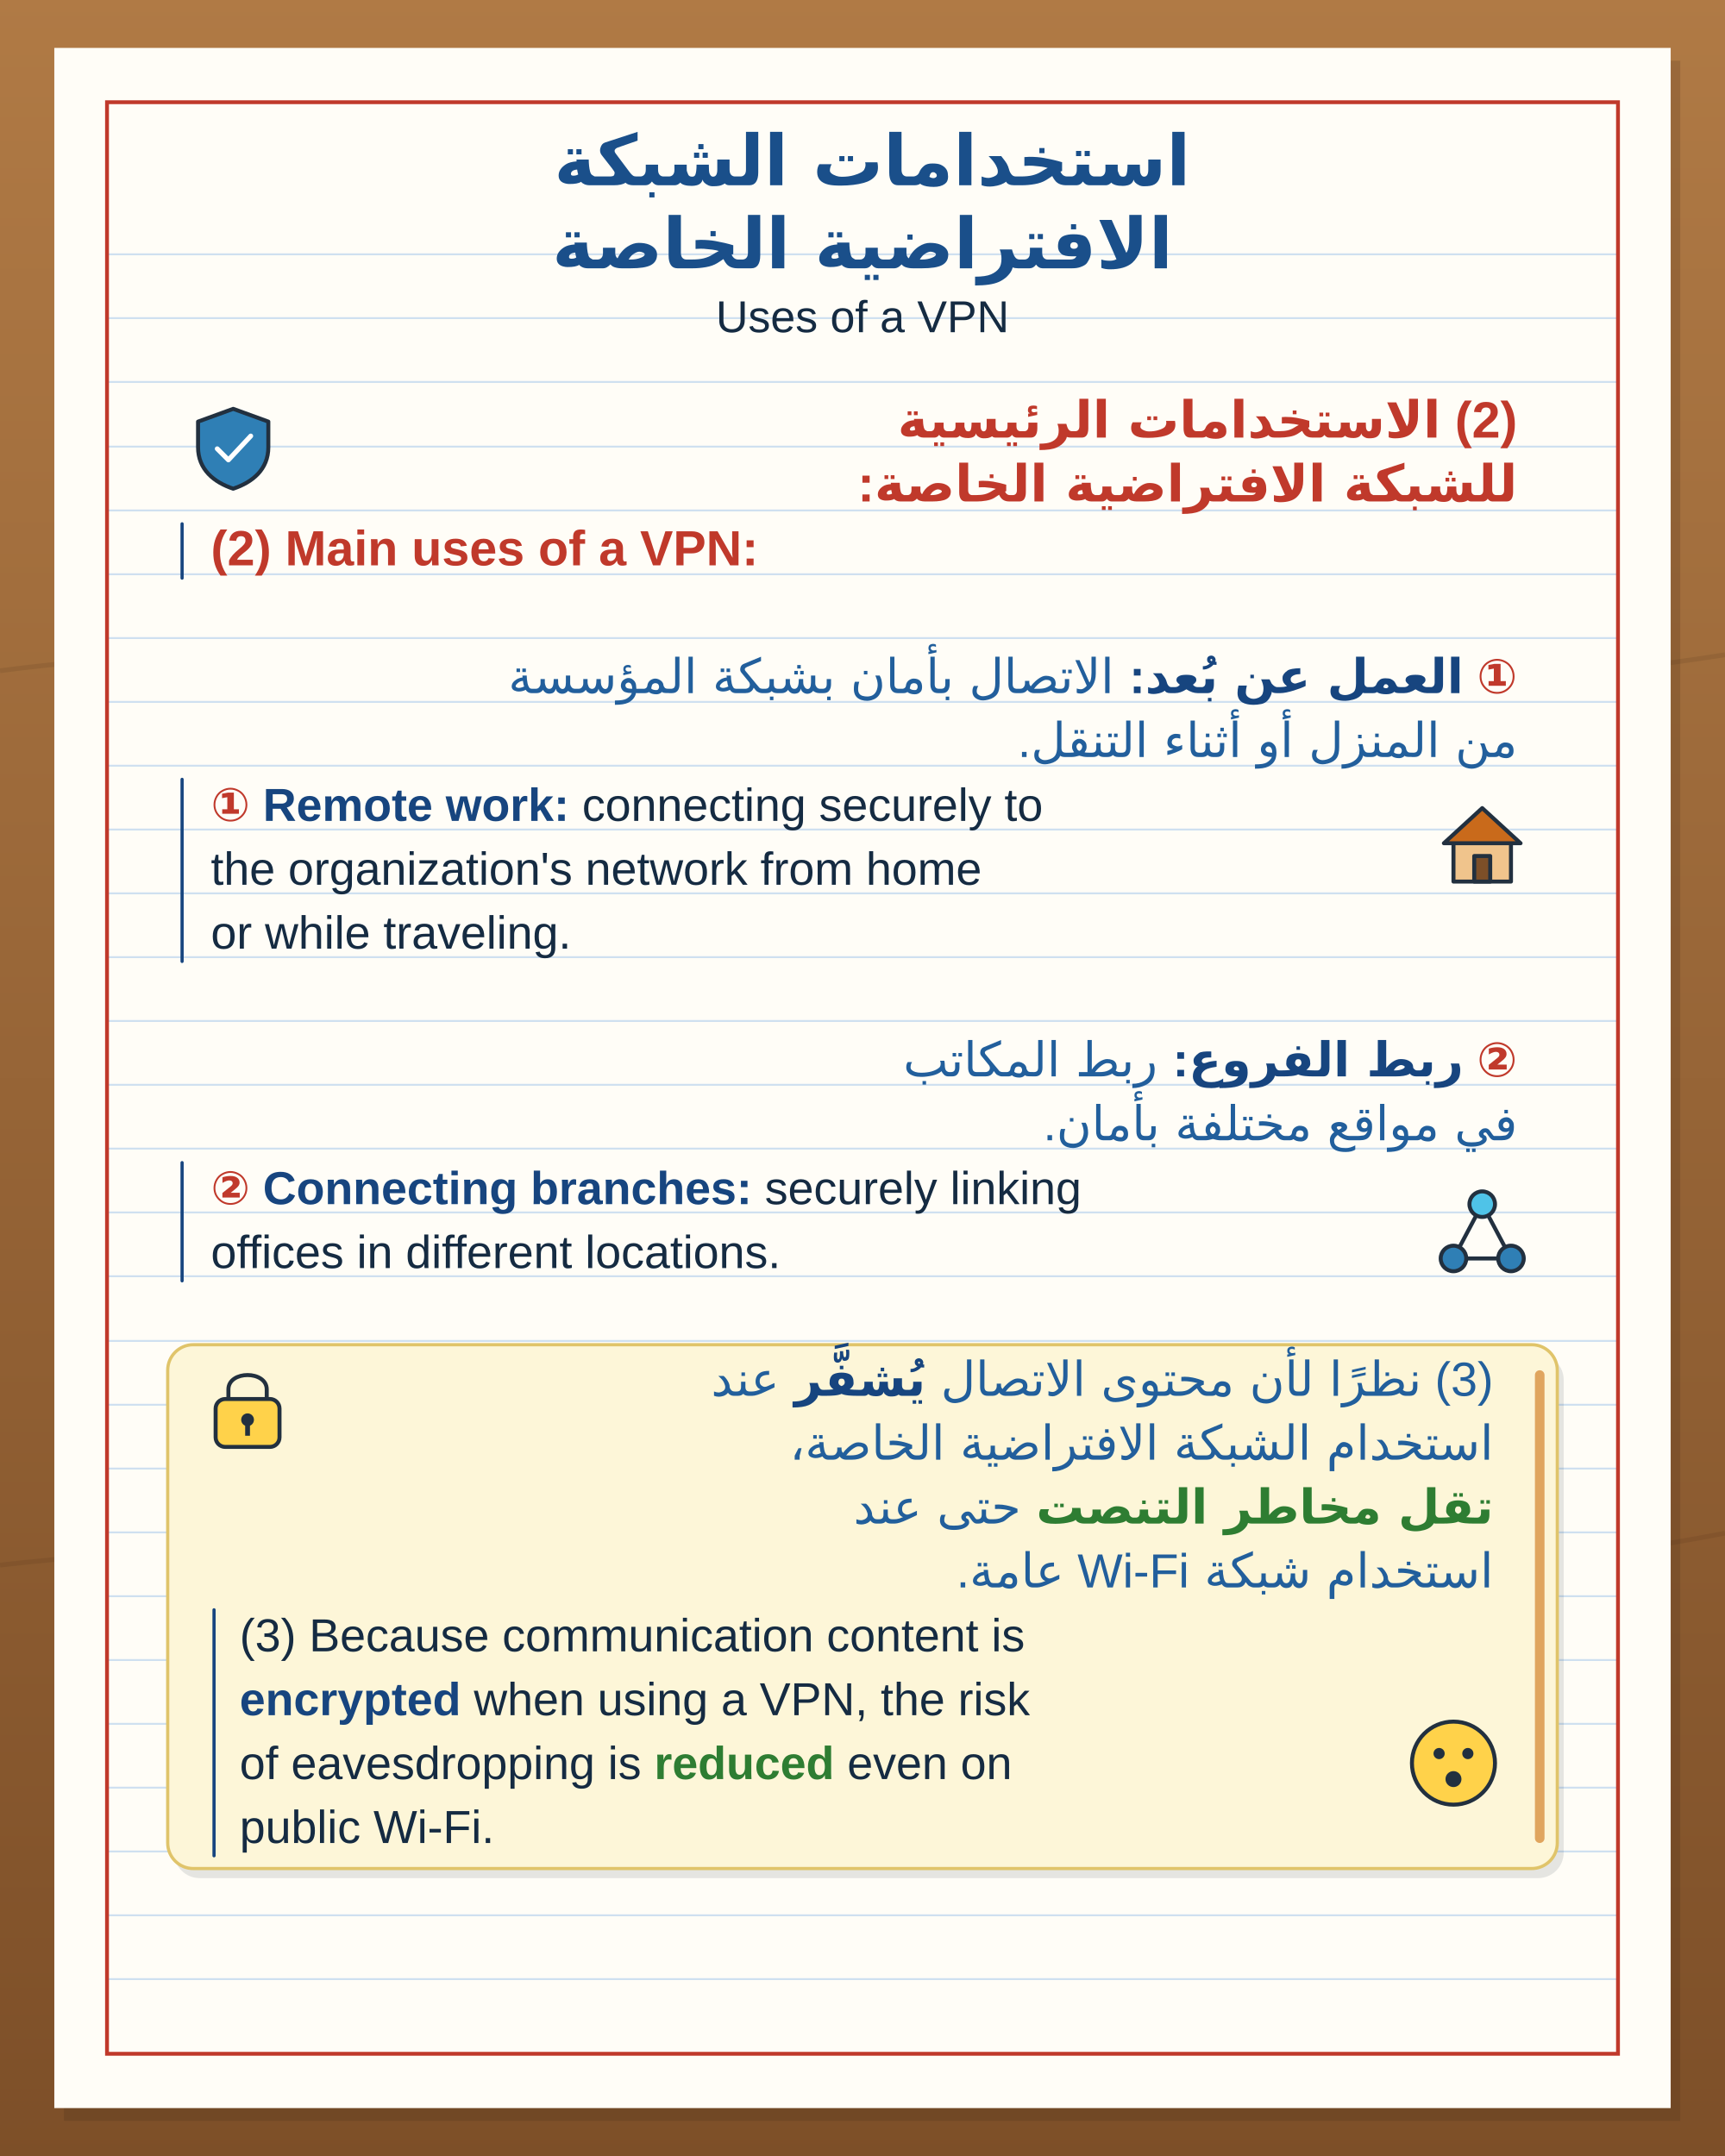
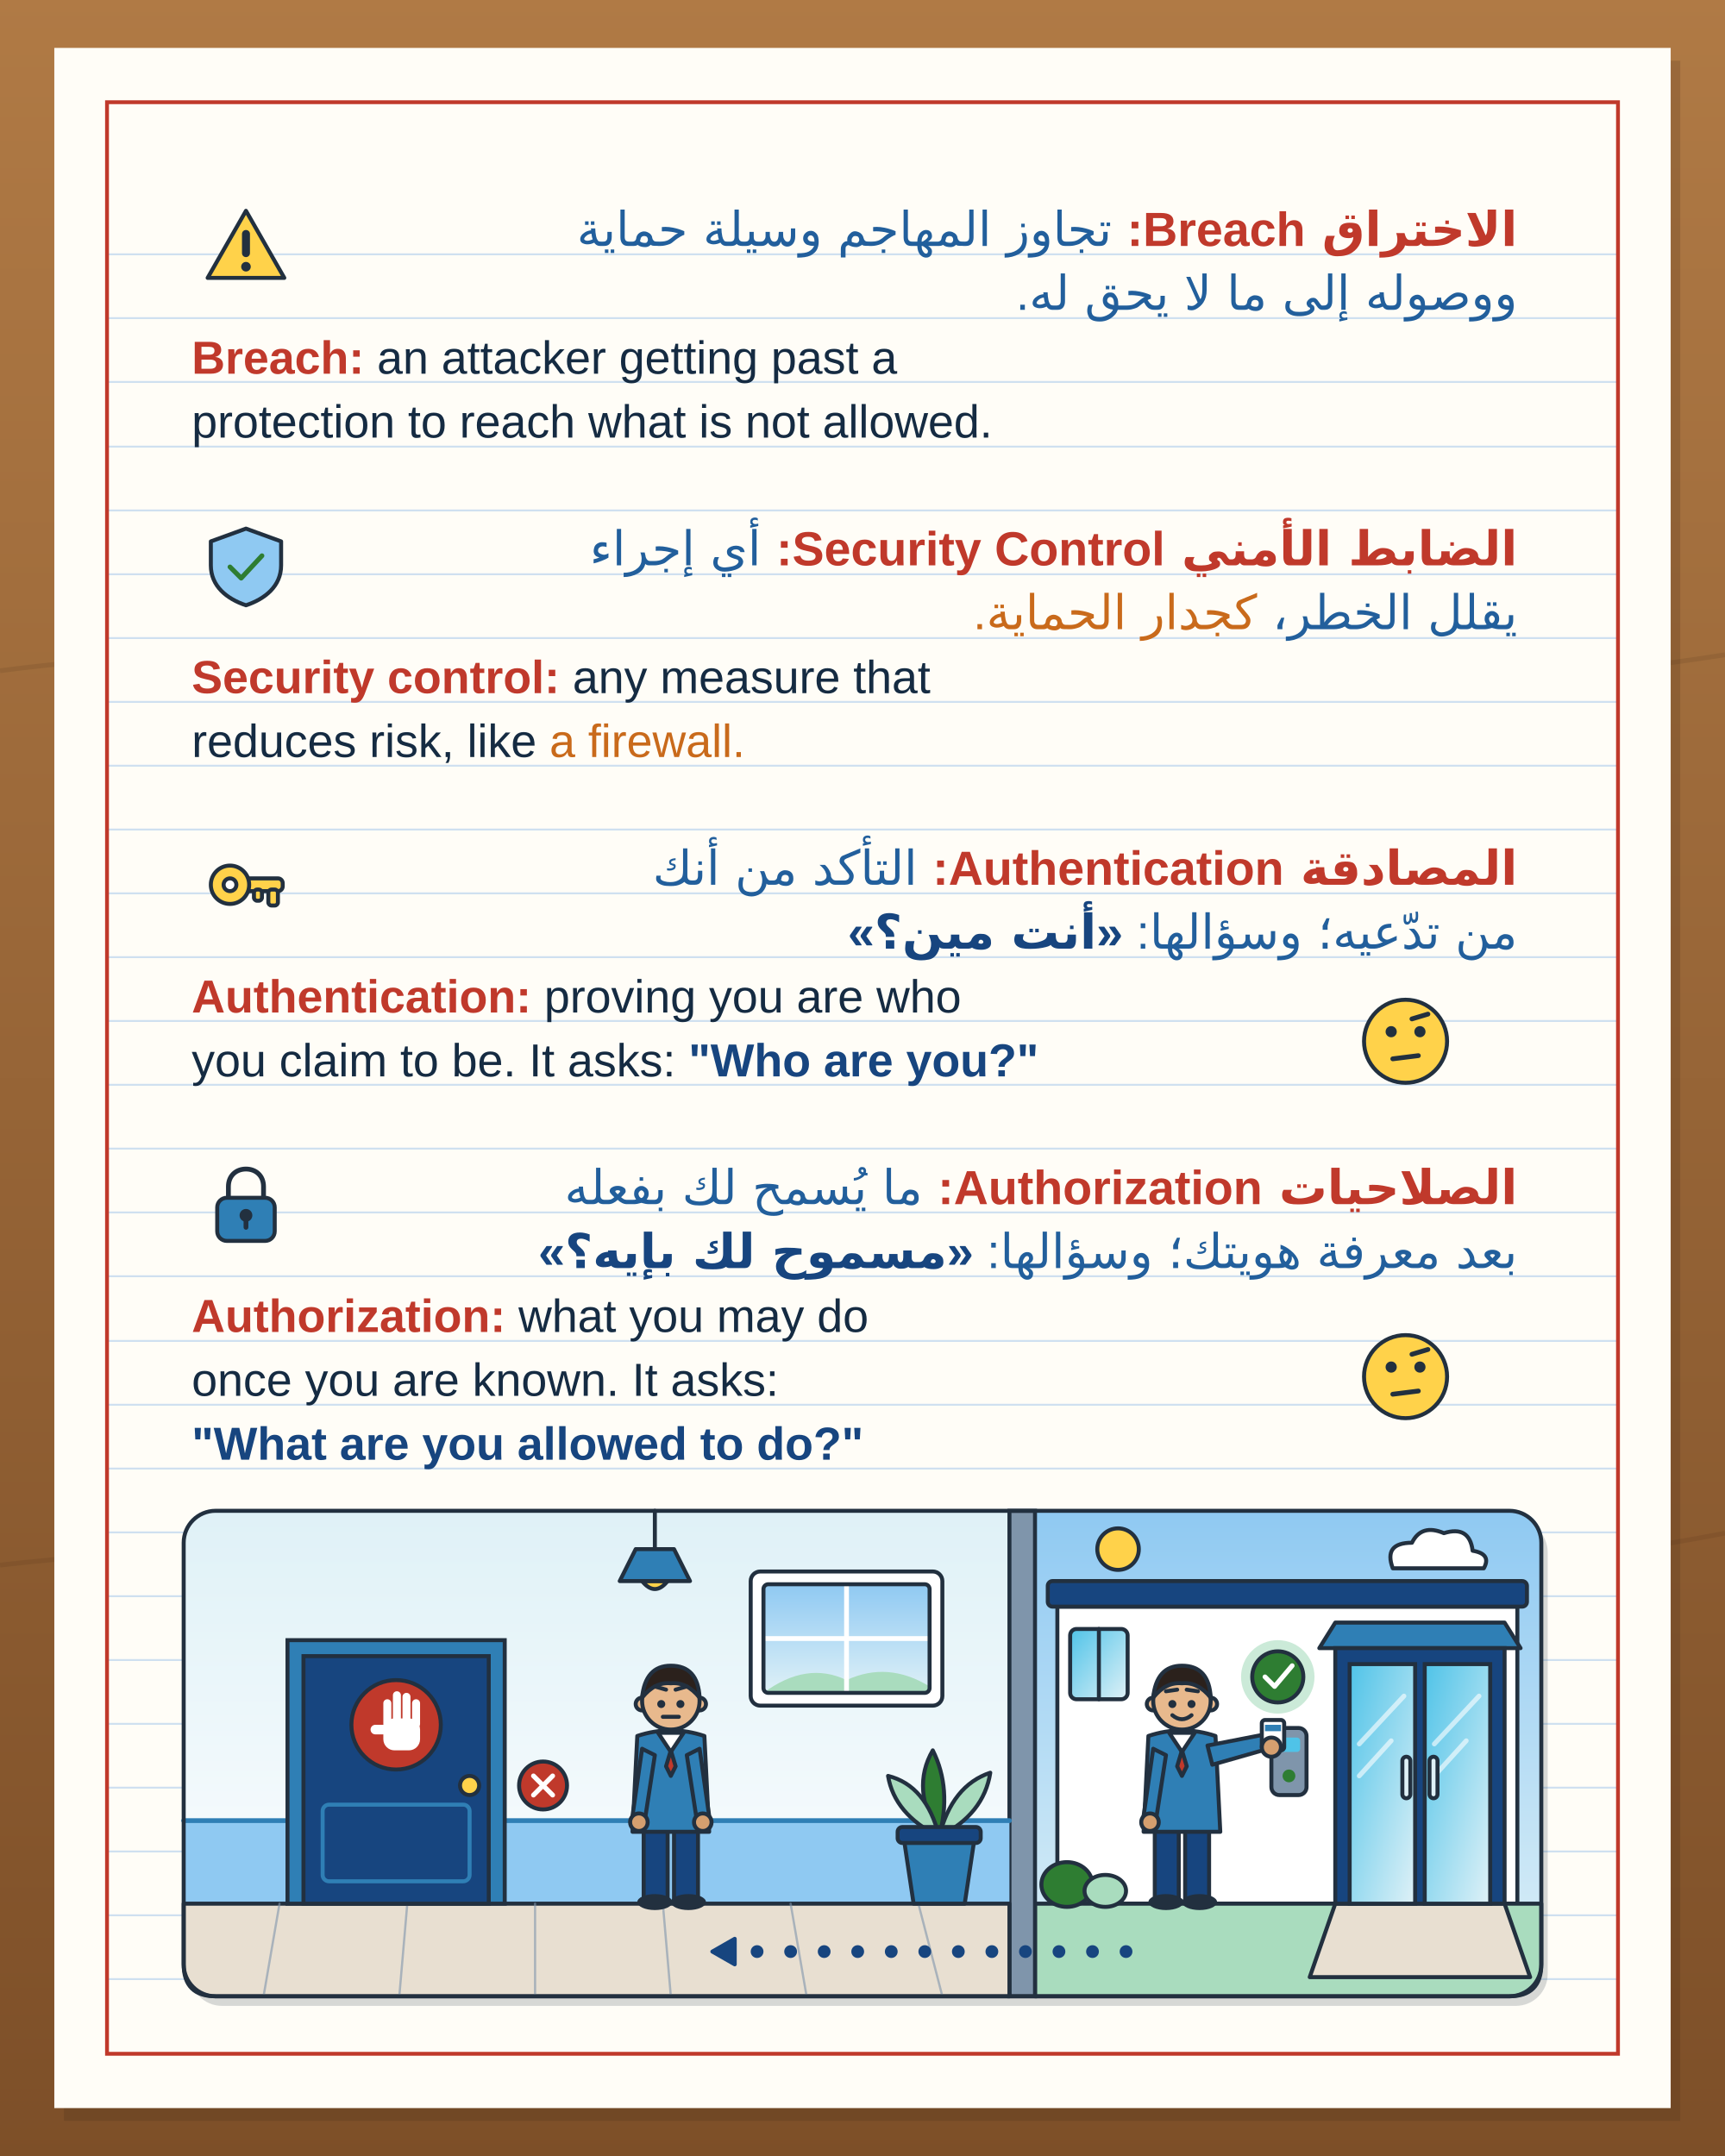
<svg xmlns="http://www.w3.org/2000/svg" width="1080" height="1350" viewBox="0 0 1080 1350" preserveAspectRatio="xMidYMid meet" style="width:100%;height:auto;max-width:1080px;display:block;margin:0 auto;">
  <defs>
    <linearGradient id="pmDesk" x1="0" y1="0" x2="0" y2="1">
      <stop offset="0" stop-color="#b07a45" />
      <stop offset="1" stop-color="#7d4f28" />
    </linearGradient>
    <pattern id="pmRules" x="0" y="120" width="1080" height="40" patternUnits="userSpaceOnUse">
      <line x1="0" y1="39.5" x2="1080" y2="39.5" stroke="#cfe0f0" stroke-width="1.4" />
    </pattern>
  </defs>
  <rect x="0" y="0" width="1080" height="1350" fill="url(#pmDesk)" />
  <path d="M0 420 C 300 380, 700 470, 1080 410" fill="none" stroke="#3a2411" stroke-width="3" opacity=".12" />
  <path d="M0 980 C 350 940, 720 1030, 1080 960" fill="none" stroke="#3a2411" stroke-width="3" opacity=".12" />
  <rect x="40" y="38" width="1012" height="1290" fill="#3a2411" opacity=".18" />
  <rect x="34" y="30" width="1012" height="1290" fill="#fffdf7" />
  <rect x="67" y="120" width="946" height="1152" fill="url(#pmRules)" />
  <rect x="67" y="64" width="946" height="1222" fill="none" stroke="#c0392b" stroke-width="2.4" />
-   <rect x="109" y="848" width="870" height="328" rx="16" fill="#22303f" opacity=".12" />
-   <rect x="105" y="842" width="870" height="328" rx="16" fill="#fdf6d8" stroke="#e0c46a" stroke-width="2" />
-   <rect x="961" y="858" width="6" height="296" rx="3" fill="#e0a55e" />
-   <line x1="114" y1="328" x2="114" y2="362" stroke="#17457f" stroke-width="2" stroke-linecap="round" />
-   <line x1="114" y1="488" x2="114" y2="602" stroke="#17457f" stroke-width="2" stroke-linecap="round" />
-   <line x1="114" y1="728" x2="114" y2="802" stroke="#17457f" stroke-width="2" stroke-linecap="round" />
-   <line x1="134" y1="1008" x2="134" y2="1162" stroke="#17457f" stroke-width="2" stroke-linecap="round" />
-   <g transform="translate(118 252)">
-     <path d="M28 4 L50 12 L50 28 C50 42 40 50 28 54 C16 50 6 42 6 28 L6 12 Z" fill="#2f7fb5" stroke="#22303f" stroke-width="2.5" stroke-linecap="round" stroke-linejoin="round" />
-     <path d="M18 29 L25 36 L39 21" fill="none" stroke="#ffffff" stroke-width="3" stroke-linecap="round" stroke-linejoin="round" />
-   </g>
-   <g transform="translate(900 500)">
-     <rect x="10" y="24" width="36" height="28" fill="#f0c48c" stroke="#22303f" stroke-width="2.5" stroke-linejoin="round" />
-     <path d="M4 28 L28 6 L52 28 Z" fill="#c96a1b" stroke="#22303f" stroke-width="2.5" stroke-linecap="round" stroke-linejoin="round" />
-     <rect x="23" y="36" width="10" height="16" fill="#7d4f28" stroke="#22303f" stroke-width="2.5" stroke-linejoin="round" />
-   </g>
-   <g transform="translate(900 744)">
-     <line x1="10" y1="44" x2="28" y2="10" stroke="#22303f" stroke-width="2.5" stroke-linecap="round" />
-     <line x1="28" y1="10" x2="46" y2="44" stroke="#22303f" stroke-width="2.5" stroke-linecap="round" />
-     <line x1="10" y1="44" x2="46" y2="44" stroke="#22303f" stroke-width="2.5" stroke-linecap="round" />
-     <circle cx="28" cy="10" r="8" fill="#4fc3e8" stroke="#22303f" stroke-width="2.5" />
-     <circle cx="10" cy="44" r="8" fill="#2f7fb5" stroke="#22303f" stroke-width="2.5" />
-     <circle cx="46" cy="44" r="8" fill="#2f7fb5" stroke="#22303f" stroke-width="2.5" />
-   </g>
-   <g transform="translate(127 852)">
-     <path d="M16 26 L16 18 C16 6 40 6 40 18 L40 26" fill="none" stroke="#22303f" stroke-width="2.5" stroke-linecap="round" stroke-linejoin="round" />
-     <rect x="8" y="24" width="40" height="30" rx="6" fill="#ffd24a" stroke="#22303f" stroke-width="2.5" />
-     <circle cx="28" cy="37" r="4" fill="#22303f" />
-     <rect x="26.5" y="38" width="3" height="9" fill="#22303f" />
-   </g>
-   <g transform="translate(910 1104)">
+   <g>
+     <defs>
+       <linearGradient id="ilSky" x1="0" y1="0" x2="0" y2="1">
+         <stop offset="0" stop-color="#8fc9f2" />
+         <stop offset="1" stop-color="#dff1f7" />
+       </linearGradient>
+       <linearGradient id="ilWall" x1="0" y1="0" x2="0" y2="1">
+         <stop offset="0" stop-color="#dff1f7" />
+         <stop offset="1" stop-color="#ffffff" />
+       </linearGradient>
+       <linearGradient id="ilGlass" x1="0" y1="0" x2="1" y2="1">
+         <stop offset="0" stop-color="#4fc3e8" />
+         <stop offset="1" stop-color="#dff1f7" />
+       </linearGradient>
+     </defs>
+     <rect x="119" y="952" width="850" height="304" rx="20" fill="#22303f" opacity=".18" />
+     <path d="M135 946 H632 V1250 H135 Q115 1250 115 1230 V966 Q115 946 135 946 Z" fill="url(#ilWall)" />
+     <path d="M648 946 H945 Q965 946 965 966 V1230 Q965 1250 945 1250 H648 Z" fill="url(#ilSky)" />
+     <circle cx="700" cy="970" r="13" fill="#ffd24a" stroke="#22303f" stroke-width="2.5" />
+     <path d="M872 982 Q866 966 884 966 Q890 954 904 960 Q920 955 922 971 Q934 973 929 982 Z" fill="#ffffff" stroke="#22303f" stroke-width="2.5" stroke-linejoin="round" />
+     <rect x="662" y="1006" width="288" height="186" fill="#ffffff" stroke="#22303f" stroke-width="2.5" />
+     <rect x="656" y="990" width="300" height="16" rx="3" fill="#17457f" stroke="#22303f" stroke-width="2.5" />
+     <rect x="670" y="1020" width="36" height="44" rx="4" fill="url(#ilGlass)" stroke="#22303f" stroke-width="2.5" />
+     <line x1="688" y1="1020" x2="688" y2="1064" stroke="#22303f" stroke-width="2.5" stroke-linecap="round" />
+     <path d="M648 1192 H965 V1230 Q965 1250 945 1250 H648 Z" fill="#a9dcbe" stroke="#22303f" stroke-width="2.5" stroke-linejoin="round" />
+     <polygon points="836,1192 942,1192 958,1238 820,1238" fill="#e8dfd1" stroke="#22303f" stroke-width="2.5" stroke-linejoin="round" />
+     <ellipse cx="668" cy="1180" rx="16" ry="14" fill="#2e7d32" stroke="#22303f" stroke-width="2.5" />
+     <ellipse cx="692" cy="1184" rx="13" ry="10" fill="#a9dcbe" stroke="#22303f" stroke-width="2.5" />
+     <polygon points="826,1032 952,1032 942,1016 836,1016" fill="#2f7fb5" stroke="#22303f" stroke-width="2.5" stroke-linejoin="round" />
+     <rect x="836" y="1032" width="106" height="160" fill="#17457f" stroke="#22303f" stroke-width="2.5" />
+     <rect x="845" y="1042" width="41" height="150" fill="url(#ilGlass)" stroke="#22303f" stroke-width="2.5" />
+     <rect x="892" y="1042" width="41" height="150" fill="url(#ilGlass)" stroke="#22303f" stroke-width="2.5" />
+     <path d="M851 1092 L879 1062 M851 1112 L871 1090 M898 1092 L926 1062 M898 1112 L918 1090" fill="none" stroke="#ffffff" stroke-width="3" stroke-linecap="round" opacity=".6" />
+     <rect x="878" y="1100" width="5" height="26" rx="2.5" fill="#dff1f7" stroke="#22303f" stroke-width="2.5" />
+     <rect x="895" y="1100" width="5" height="26" rx="2.5" fill="#dff1f7" stroke="#22303f" stroke-width="2.5" />
+     <rect x="796" y="1082" width="22" height="42" rx="5" fill="#7f95ab" stroke="#22303f" stroke-width="2.5" />
+     <rect x="800" y="1088" width="14" height="9" rx="2" fill="#4fc3e8" />
+     <circle cx="807" cy="1112" r="4" fill="#2e7d32" />
+     <circle cx="800" cy="1050" r="23" fill="#a9dcbe" opacity=".6" />
+     <circle cx="800" cy="1050" r="16" fill="#2e7d32" stroke="#22303f" stroke-width="2.5" />
+     <path d="M792 1050 L798 1056 L809 1043" fill="none" stroke="#ffffff" stroke-width="3" stroke-linecap="round" stroke-linejoin="round" />
+     <rect x="632" y="946" width="16" height="304" fill="#7f95ab" stroke="#22303f" stroke-width="2.5" />
+     <rect x="115" y="1140" width="517" height="52" fill="#8fc9f2" />
+     <path d="M115 1140 H632" fill="none" stroke="#2f7fb5" stroke-width="3" stroke-linecap="round" />
+     <path d="M115 1192 H632 V1250 H135 Q115 1250 115 1230 Z" fill="#e8dfd1" stroke="#22303f" stroke-width="2.5" stroke-linejoin="round" />
+     <path d="M175 1192 L165 1250 M255 1192 L250 1250 M335 1192 L335 1250 M415 1192 L420 1250 M495 1192 L505 1250 M575 1192 L590 1250" fill="none" stroke="#7f95ab" stroke-width="1.4" stroke-linecap="round" opacity=".6" />
+     <line x1="410" y1="946" x2="410" y2="970" stroke="#22303f" stroke-width="2.5" stroke-linecap="round" />
+     <path d="M402 990 Q410 1000 418 990 Z" fill="#ffd24a" stroke="#22303f" stroke-width="2.5" stroke-linejoin="round" />
+     <path d="M388 990 L432 990 L422 970 L398 970 Z" fill="#2f7fb5" stroke="#22303f" stroke-width="2.5" stroke-linejoin="round" />
+     <rect x="470" y="984" width="120" height="84" rx="6" fill="#ffffff" stroke="#22303f" stroke-width="2.5" />
+     <rect x="478" y="992" width="104" height="68" rx="3" fill="url(#ilSky)" />
+     <path d="M478 1060 Q505 1040 530 1052 Q556 1040 582 1056 V1060 Z" fill="#a9dcbe" />
+     <path d="M530 992 V1060 M478 1026 H582" fill="none" stroke="#ffffff" stroke-width="3" stroke-linecap="round" />
+     <rect x="478" y="992" width="104" height="68" rx="3" fill="none" stroke="#22303f" stroke-width="2.5" />
+     <path d="M588 1150 Q570 1120 584 1096 Q596 1120 588 1150 Z" fill="#2e7d32" stroke="#22303f" stroke-width="2.5" stroke-linejoin="round" />
+     <path d="M588 1150 Q560 1136 556 1112 Q580 1118 588 1150 Z" fill="#a9dcbe" stroke="#22303f" stroke-width="2.5" stroke-linejoin="round" />
+     <path d="M588 1150 Q616 1136 620 1110 Q596 1118 588 1150 Z" fill="#a9dcbe" stroke="#22303f" stroke-width="2.5" stroke-linejoin="round" />
+     <polygon points="566,1152 610,1152 604,1192 572,1192" fill="#2f7fb5" stroke="#22303f" stroke-width="2.5" stroke-linejoin="round" />
+     <rect x="562" y="1144" width="52" height="10" rx="3" fill="#17457f" stroke="#22303f" stroke-width="2.5" />
+     <rect x="180" y="1027" width="136" height="165" fill="#2f7fb5" stroke="#22303f" stroke-width="2.5" />
+     <rect x="190" y="1037" width="116" height="155" fill="#17457f" stroke="#22303f" stroke-width="2.5" />
+     <rect x="202" y="1130" width="92" height="48" rx="4" fill="none" stroke="#2f7fb5" stroke-width="2.5" />
+     <circle cx="248" cy="1080" r="28" fill="#c0392b" stroke="#22303f" stroke-width="2.5" />
+     <rect x="240" y="1064" width="5" height="18" rx="2.5" fill="#ffffff" />
+     <rect x="246" y="1059" width="5" height="23" rx="2.5" fill="#ffffff" />
+     <rect x="252" y="1060" width="5" height="22" rx="2.5" fill="#ffffff" />
+     <rect x="258" y="1064" width="5" height="18" rx="2.5" fill="#ffffff" />
+     <rect x="240" y="1076" width="23" height="20" rx="7" fill="#ffffff" />
+     <rect x="232" y="1080" width="12" height="6" rx="3" fill="#ffffff" />
+     <circle cx="294" cy="1118" r="6" fill="#ffd24a" stroke="#22303f" stroke-width="2.5" />
+     <circle cx="340" cy="1118" r="15" fill="#c0392b" stroke="#22303f" stroke-width="2.5" />
+     <path d="M334 1112 L346 1124 M346 1112 L334 1124" fill="none" stroke="#ffffff" stroke-width="3" stroke-linecap="round" />
+     <circle cx="705" cy="1222" r="4" fill="#17457f" />
+     <circle cx="684" cy="1222" r="4" fill="#17457f" />
+     <circle cx="663" cy="1222" r="4" fill="#17457f" />
+     <circle cx="642" cy="1222" r="4" fill="#17457f" />
+     <circle cx="621" cy="1222" r="4" fill="#17457f" />
+     <circle cx="600" cy="1222" r="4" fill="#17457f" />
+     <circle cx="579" cy="1222" r="4" fill="#17457f" />
+     <circle cx="558" cy="1222" r="4" fill="#17457f" />
+     <circle cx="537" cy="1222" r="4" fill="#17457f" />
+     <circle cx="516" cy="1222" r="4" fill="#17457f" />
+     <circle cx="495" cy="1222" r="4" fill="#17457f" />
+     <circle cx="474" cy="1222" r="4" fill="#17457f" />
+     <polygon points="446,1222 460,1214 460,1230" fill="#17457f" stroke="#17457f" stroke-width="2.5" stroke-linejoin="round" />
+     <g transform="translate(740 1065)">
+       <rect x="-17" y="80" width="15" height="44" fill="#17457f" stroke="#22303f" stroke-width="2.5" />
+       <rect x="2" y="80" width="15" height="44" fill="#17457f" stroke="#22303f" stroke-width="2.5" />
+       <ellipse cx="-10" cy="126" rx="11" ry="5" fill="#22303f" />
+       <ellipse cx="11" cy="126" rx="11" ry="5" fill="#22303f" />
+       <rect x="-5" y="13" width="10" height="9" fill="#e8b98d" stroke="#22303f" stroke-width="2.5" />
+       <path d="M-21 22 Q0 15 21 22 L24 82 H-24 Z" fill="#2f7fb5" stroke="#22303f" stroke-width="2.5" stroke-linejoin="round" />
+       <path d="M-8 20 L0 32 L8 20 Z" fill="#ffffff" stroke="#22303f" stroke-width="2.5" stroke-linejoin="round" />
+       <path d="M0 31 L-3 41 L0 47 L3 41 Z" fill="#c0392b" stroke="#22303f" stroke-width="2.5" stroke-linejoin="round" />
+       <path d="M-18 30 L-24 72 L-16 73 L-10 34 Z" fill="#2f7fb5" stroke="#22303f" stroke-width="2.5" stroke-linejoin="round" />
+       <circle cx="-20" cy="76" r="5.5" fill="#d59f6f" stroke="#22303f" stroke-width="2.5" />
+       <path d="M16 28 L52 21 L54 30 L19 40 Z" fill="#2f7fb5" stroke="#22303f" stroke-width="2.5" stroke-linejoin="round" />
+       <rect x="50" y="12" width="14" height="19" rx="2" fill="#ffffff" stroke="#22303f" stroke-width="2.5" />
+       <rect x="52" y="15" width="10" height="4" fill="#2f7fb5" />
+       <circle cx="56" cy="29" r="6" fill="#d59f6f" stroke="#22303f" stroke-width="2.5" />
+       <circle cx="-18" cy="2" r="4" fill="#e8b98d" stroke="#22303f" stroke-width="2.5" />
+       <circle cx="18" cy="2" r="4" fill="#e8b98d" stroke="#22303f" stroke-width="2.5" />
+       <circle cx="0" cy="0" r="18" fill="#e8b98d" stroke="#22303f" stroke-width="2.5" />
+       <path d="M-18 -2 Q-16 -22 0 -22 Q17 -22 18 -2 Q10 -12 0 -11 Q-10 -12 -18 -2 Z" fill="#2b211c" stroke="#22303f" stroke-width="2.5" stroke-linejoin="round" />
+       <path d="M-10 -6 L-3 -7 M3 -7 L10 -6" fill="none" stroke="#22303f" stroke-width="2.5" stroke-linecap="round" />
+       <circle cx="-6" cy="2" r="2.5" fill="#22303f" />
+       <circle cx="6" cy="2" r="2.5" fill="#22303f" />
+       <path d="M-6 9 Q0 14 6 9" fill="none" stroke="#22303f" stroke-width="2.5" stroke-linecap="round" />
+     </g>
+     <g transform="translate(420 1065)">
+       <rect x="-17" y="80" width="15" height="44" fill="#17457f" stroke="#22303f" stroke-width="2.5" />
+       <rect x="2" y="80" width="15" height="44" fill="#17457f" stroke="#22303f" stroke-width="2.5" />
+       <ellipse cx="-10" cy="126" rx="11" ry="5" fill="#22303f" />
+       <ellipse cx="11" cy="126" rx="11" ry="5" fill="#22303f" />
+       <rect x="-5" y="13" width="10" height="9" fill="#e8b98d" stroke="#22303f" stroke-width="2.5" />
+       <path d="M-21 22 Q0 15 21 22 L24 82 H-24 Z" fill="#2f7fb5" stroke="#22303f" stroke-width="2.5" stroke-linejoin="round" />
+       <path d="M-8 20 L0 32 L8 20 Z" fill="#ffffff" stroke="#22303f" stroke-width="2.5" stroke-linejoin="round" />
+       <path d="M0 31 L-3 41 L0 47 L3 41 Z" fill="#c0392b" stroke="#22303f" stroke-width="2.5" stroke-linejoin="round" />
+       <path d="M-18 30 L-24 72 L-16 73 L-10 34 Z" fill="#2f7fb5" stroke="#22303f" stroke-width="2.5" stroke-linejoin="round" />
+       <circle cx="-20" cy="76" r="5.5" fill="#d59f6f" stroke="#22303f" stroke-width="2.5" />
+       <path d="M18 30 L24 72 L16 73 L10 34 Z" fill="#2f7fb5" stroke="#22303f" stroke-width="2.5" stroke-linejoin="round" />
+       <circle cx="20" cy="76" r="5.5" fill="#d59f6f" stroke="#22303f" stroke-width="2.5" />
+       <circle cx="-18" cy="2" r="4" fill="#e8b98d" stroke="#22303f" stroke-width="2.5" />
+       <circle cx="18" cy="2" r="4" fill="#e8b98d" stroke="#22303f" stroke-width="2.5" />
+       <circle cx="0" cy="0" r="18" fill="#e8b98d" stroke="#22303f" stroke-width="2.5" />
+       <path d="M-18 -2 Q-16 -22 0 -22 Q17 -22 18 -2 Q10 -12 0 -11 Q-10 -12 -18 -2 Z" fill="#2b211c" stroke="#22303f" stroke-width="2.5" stroke-linejoin="round" />
+       <path d="M-10 -9 L-3 -7 M3 -7 L10 -9" fill="none" stroke="#22303f" stroke-width="2.5" stroke-linecap="round" />
+       <circle cx="-6" cy="2" r="2.5" fill="#22303f" />
+       <circle cx="6" cy="2" r="2.5" fill="#22303f" />
+       <path d="M-5 10 L5 10" fill="none" stroke="#22303f" stroke-width="2.5" stroke-linecap="round" />
+     </g>
+     <rect x="115" y="946" width="850" height="304" rx="20" fill="none" stroke="#22303f" stroke-width="2.5" />
+   </g>
+   <g transform="translate(128 128)">
+     <polygon points="26,4 50,46 2,46" fill="#ffd24a" stroke="#22303f" stroke-width="2.5" stroke-linejoin="round" />
+     <rect x="23.5" y="16" width="5" height="17" rx="2.5" fill="#22303f" />
+     <circle cx="26" cy="39" r="3" fill="#22303f" />
+   </g>
+   <g transform="translate(128 328)">
+     <path d="M26 3 L48 11 L48 26 C48 39 38 47 26 51 C14 47 4 39 4 26 L4 11 Z" fill="#8fc9f2" stroke="#22303f" stroke-width="2.5" stroke-linejoin="round" />
+     <path d="M16 27 L23 34 L36 20" fill="none" stroke="#2e7d32" stroke-width="3" stroke-linecap="round" stroke-linejoin="round" />
+   </g>
+   <g transform="translate(128 528)">
+     <rect x="25" y="22" width="24" height="8" rx="3" fill="#ffd24a" stroke="#22303f" stroke-width="2.5" />
+     <rect x="40" y="29" width="6" height="10" rx="2" fill="#ffd24a" stroke="#22303f" stroke-width="2.5" />
+     <rect x="31" y="29" width="5" height="7" rx="2" fill="#ffd24a" stroke="#22303f" stroke-width="2.5" />
+     <circle cx="16" cy="26" r="12" fill="#ffd24a" stroke="#22303f" stroke-width="2.5" />
+     <circle cx="16" cy="26" r="4" fill="#ffffff" stroke="#22303f" stroke-width="2.5" />
+   </g>
+   <g transform="translate(128 728)">
+     <path d="M15 24 V15 C15 8 20 4 26 4 C32 4 37 8 37 15 V24" fill="none" stroke="#22303f" stroke-width="3" stroke-linecap="round" />
+     <rect x="8" y="22" width="36" height="27" rx="6" fill="#2f7fb5" stroke="#22303f" stroke-width="2.5" />
+     <circle cx="26" cy="33" r="4" fill="#22303f" />
+     <rect x="24.5" y="34" width="3" height="8" rx="1.5" fill="#22303f" />
+   </g>
+   <g transform="translate(880 652)">
    <circle cx="0" cy="0" r="26" fill="#ffd24a" stroke="#22303f" stroke-width="2.5" />
    <circle cx="-9" cy="-6" r="3.5" fill="#22303f" />
    <circle cx="9" cy="-6" r="3.5" fill="#22303f" />
-     <circle cx="0" cy="10" r="5" fill="#22303f" />
-   </g>
-   <text x="540" y="116" direction="rtl" unicode-bidi="plaintext" text-anchor="middle" font-family="Tahoma, Arial, Segoe UI, sans-serif" font-size="44" font-weight="bold" fill="#1a4f8a">
-     <tspan x="540" dy="0">استخدامات الشبكة</tspan>
-     <tspan x="540" dy="52">الافتراضية الخاصة</tspan>
-   </text>
-   <text x="540" y="208" direction="ltr" unicode-bidi="plaintext" text-anchor="middle" font-family="Segoe Print, Comic Sans MS, Arial, sans-serif" font-size="28" fill="#152b42">Uses of a VPN</text>
-   <text x="950" y="274" direction="rtl" unicode-bidi="plaintext" text-anchor="start" font-family="Tahoma, Arial, Segoe UI, sans-serif" font-size="32" font-weight="bold" fill="#c0392b">
-     <tspan x="950" dy="0">(2) الاستخدامات الرئيسية</tspan>
-     <tspan x="950" dy="40">للشبكة الافتراضية الخاصة:</tspan>
-   </text>
-   <text x="132" y="354" direction="ltr" unicode-bidi="plaintext" text-anchor="start" font-family="Segoe Print, Comic Sans MS, Arial, sans-serif" font-size="31" font-weight="bold" fill="#c0392b">(2) Main uses of a VPN:</text>
-   <text x="950" y="434" direction="rtl" unicode-bidi="plaintext" text-anchor="start" font-family="Tahoma, Arial, Segoe UI, sans-serif" font-size="30" fill="#225f9c">
-     <tspan x="950" dy="0">
-       <tspan font-weight="bold" fill="#c0392b">①</tspan>
-       <tspan font-weight="bold" fill="#17457f">العمل عن بُعد:</tspan> الاتصال بأمان بشبكة المؤسسة</tspan>
-     <tspan x="950" dy="40">من المنزل أو أثناء التنقل.</tspan>
-   </text>
-   <text x="132" y="514" direction="ltr" unicode-bidi="plaintext" text-anchor="start" font-family="Segoe Print, Comic Sans MS, Arial, sans-serif" font-size="29" fill="#152b42">
-     <tspan x="132" dy="0">
-       <tspan font-weight="bold" fill="#c0392b">①</tspan>
-       <tspan font-weight="bold" fill="#17457f">Remote work:</tspan> connecting securely to</tspan>
-     <tspan x="132" dy="40">the organization's network from home</tspan>
-     <tspan x="132" dy="40">or while traveling.</tspan>
-   </text>
-   <text x="950" y="674" direction="rtl" unicode-bidi="plaintext" text-anchor="start" font-family="Tahoma, Arial, Segoe UI, sans-serif" font-size="30" fill="#225f9c">
-     <tspan x="950" dy="0">
-       <tspan font-weight="bold" fill="#c0392b">②</tspan>
-       <tspan font-weight="bold" fill="#17457f">ربط الفروع:</tspan> ربط المكاتب</tspan>
-     <tspan x="950" dy="40">في مواقع مختلفة بأمان.</tspan>
-   </text>
-   <text x="132" y="754" direction="ltr" unicode-bidi="plaintext" text-anchor="start" font-family="Segoe Print, Comic Sans MS, Arial, sans-serif" font-size="29" fill="#152b42">
-     <tspan x="132" dy="0">
-       <tspan font-weight="bold" fill="#c0392b">②</tspan>
-       <tspan font-weight="bold" fill="#17457f">Connecting branches:</tspan> securely linking</tspan>
-     <tspan x="132" dy="40">offices in different locations.</tspan>
-   </text>
-   <text x="935" y="874" direction="rtl" unicode-bidi="plaintext" text-anchor="start" font-family="Tahoma, Arial, Segoe UI, sans-serif" font-size="30" fill="#225f9c">
-     <tspan x="935" dy="0">(3) نظرًا لأن محتوى الاتصال <tspan font-weight="bold" fill="#17457f">يُشفَّر</tspan> عند</tspan>
-     <tspan x="935" dy="40">استخدام الشبكة الافتراضية الخاصة،</tspan>
-     <tspan x="935" dy="40">
-       <tspan font-weight="bold" fill="#2e7d32">تقل مخاطر التنصت</tspan> حتى عند</tspan>
-     <tspan x="935" dy="40">استخدام شبكة Wi-Fi عامة.</tspan>
-   </text>
-   <text x="150" y="1034" direction="ltr" unicode-bidi="plaintext" text-anchor="start" font-family="Segoe Print, Comic Sans MS, Arial, sans-serif" font-size="29" fill="#152b42">
-     <tspan x="150" dy="0">(3) Because communication content is</tspan>
-     <tspan x="150" dy="40">
-       <tspan font-weight="bold" fill="#17457f">encrypted</tspan> when using a VPN, the risk</tspan>
-     <tspan x="150" dy="40">of eavesdropping is <tspan font-weight="bold" fill="#2e7d32">reduced</tspan> even on</tspan>
-     <tspan x="150" dy="40">public Wi-Fi.</tspan>
+     <path d="M -8 11 L 8 9" fill="none" stroke="#22303f" stroke-width="3" stroke-linecap="round" />
+     <path d="M 4 -14 L 14 -17" fill="none" stroke="#22303f" stroke-width="3" stroke-linecap="round" />
+   </g>
+   <g transform="translate(880 862)">
+     <circle cx="0" cy="0" r="26" fill="#ffd24a" stroke="#22303f" stroke-width="2.5" />
+     <circle cx="-9" cy="-6" r="3.5" fill="#22303f" />
+     <circle cx="9" cy="-6" r="3.5" fill="#22303f" />
+     <path d="M -8 11 L 8 9" fill="none" stroke="#22303f" stroke-width="3" stroke-linecap="round" />
+     <path d="M 4 -14 L 14 -17" fill="none" stroke="#22303f" stroke-width="3" stroke-linecap="round" />
+   </g>
+   <text x="950" y="154" direction="rtl" unicode-bidi="plaintext" text-anchor="start" font-family="Tahoma, Arial, Segoe UI, sans-serif" font-size="30" fill="#225f9c">
+     <tspan x="950" dy="0">
+       <tspan font-weight="bold" fill="#c0392b">الاختراق Breach:</tspan> تجاوز المهاجم وسيلة حماية</tspan>
+     <tspan x="950" dy="40">ووصوله إلى ما لا يحق له.</tspan>
+   </text>
+   <text x="120" y="234" direction="ltr" unicode-bidi="plaintext" text-anchor="start" font-family="Segoe Print, Comic Sans MS, Arial, sans-serif" font-size="29" fill="#152b42">
+     <tspan x="120" dy="0">
+       <tspan font-weight="bold" fill="#c0392b">Breach:</tspan> an attacker getting past a</tspan>
+     <tspan x="120" dy="40">protection to reach what is not allowed.</tspan>
+   </text>
+   <text x="950" y="354" direction="rtl" unicode-bidi="plaintext" text-anchor="start" font-family="Tahoma, Arial, Segoe UI, sans-serif" font-size="30" fill="#225f9c">
+     <tspan x="950" dy="0">
+       <tspan font-weight="bold" fill="#c0392b">الضابط الأمني Security Control:</tspan> أي إجراء</tspan>
+     <tspan x="950" dy="40">يقلل الخطر، <tspan fill="#c96a1b">كجدار الحماية.</tspan>
+     </tspan>
+   </text>
+   <text x="120" y="434" direction="ltr" unicode-bidi="plaintext" text-anchor="start" font-family="Segoe Print, Comic Sans MS, Arial, sans-serif" font-size="29" fill="#152b42">
+     <tspan x="120" dy="0">
+       <tspan font-weight="bold" fill="#c0392b">Security control:</tspan> any measure that</tspan>
+     <tspan x="120" dy="40">reduces risk, like <tspan fill="#c96a1b">a firewall.</tspan>
+     </tspan>
+   </text>
+   <text x="950" y="554" direction="rtl" unicode-bidi="plaintext" text-anchor="start" font-family="Tahoma, Arial, Segoe UI, sans-serif" font-size="30" fill="#225f9c">
+     <tspan x="950" dy="0">
+       <tspan font-weight="bold" fill="#c0392b">المصادقة Authentication:</tspan> التأكد من أنك</tspan>
+     <tspan x="950" dy="40">من تدّعيه؛ وسؤالها: <tspan font-weight="bold" fill="#17457f">«أنت مين؟»</tspan>
+     </tspan>
+   </text>
+   <text x="120" y="634" direction="ltr" unicode-bidi="plaintext" text-anchor="start" font-family="Segoe Print, Comic Sans MS, Arial, sans-serif" font-size="29" fill="#152b42">
+     <tspan x="120" dy="0">
+       <tspan font-weight="bold" fill="#c0392b">Authentication:</tspan> proving you are who</tspan>
+     <tspan x="120" dy="40">you claim to be. It asks: <tspan font-weight="bold" fill="#17457f">"Who are you?"</tspan>
+     </tspan>
+   </text>
+   <text x="950" y="754" direction="rtl" unicode-bidi="plaintext" text-anchor="start" font-family="Tahoma, Arial, Segoe UI, sans-serif" font-size="30" fill="#225f9c">
+     <tspan x="950" dy="0">
+       <tspan font-weight="bold" fill="#c0392b">الصلاحيات Authorization:</tspan> ما يُسمح لك بفعله</tspan>
+     <tspan x="950" dy="40">بعد معرفة هويتك؛ وسؤالها: <tspan font-weight="bold" fill="#17457f">«مسموح لك بإيه؟»</tspan>
+     </tspan>
+   </text>
+   <text x="120" y="834" direction="ltr" unicode-bidi="plaintext" text-anchor="start" font-family="Segoe Print, Comic Sans MS, Arial, sans-serif" font-size="29" fill="#152b42">
+     <tspan x="120" dy="0">
+       <tspan font-weight="bold" fill="#c0392b">Authorization:</tspan> what you may do</tspan>
+     <tspan x="120" dy="40">once you are known. It asks:</tspan>
+     <tspan x="120" dy="40">
+       <tspan font-weight="bold" fill="#17457f">"What are you allowed to do?"</tspan>
+     </tspan>
  </text>
</svg>
